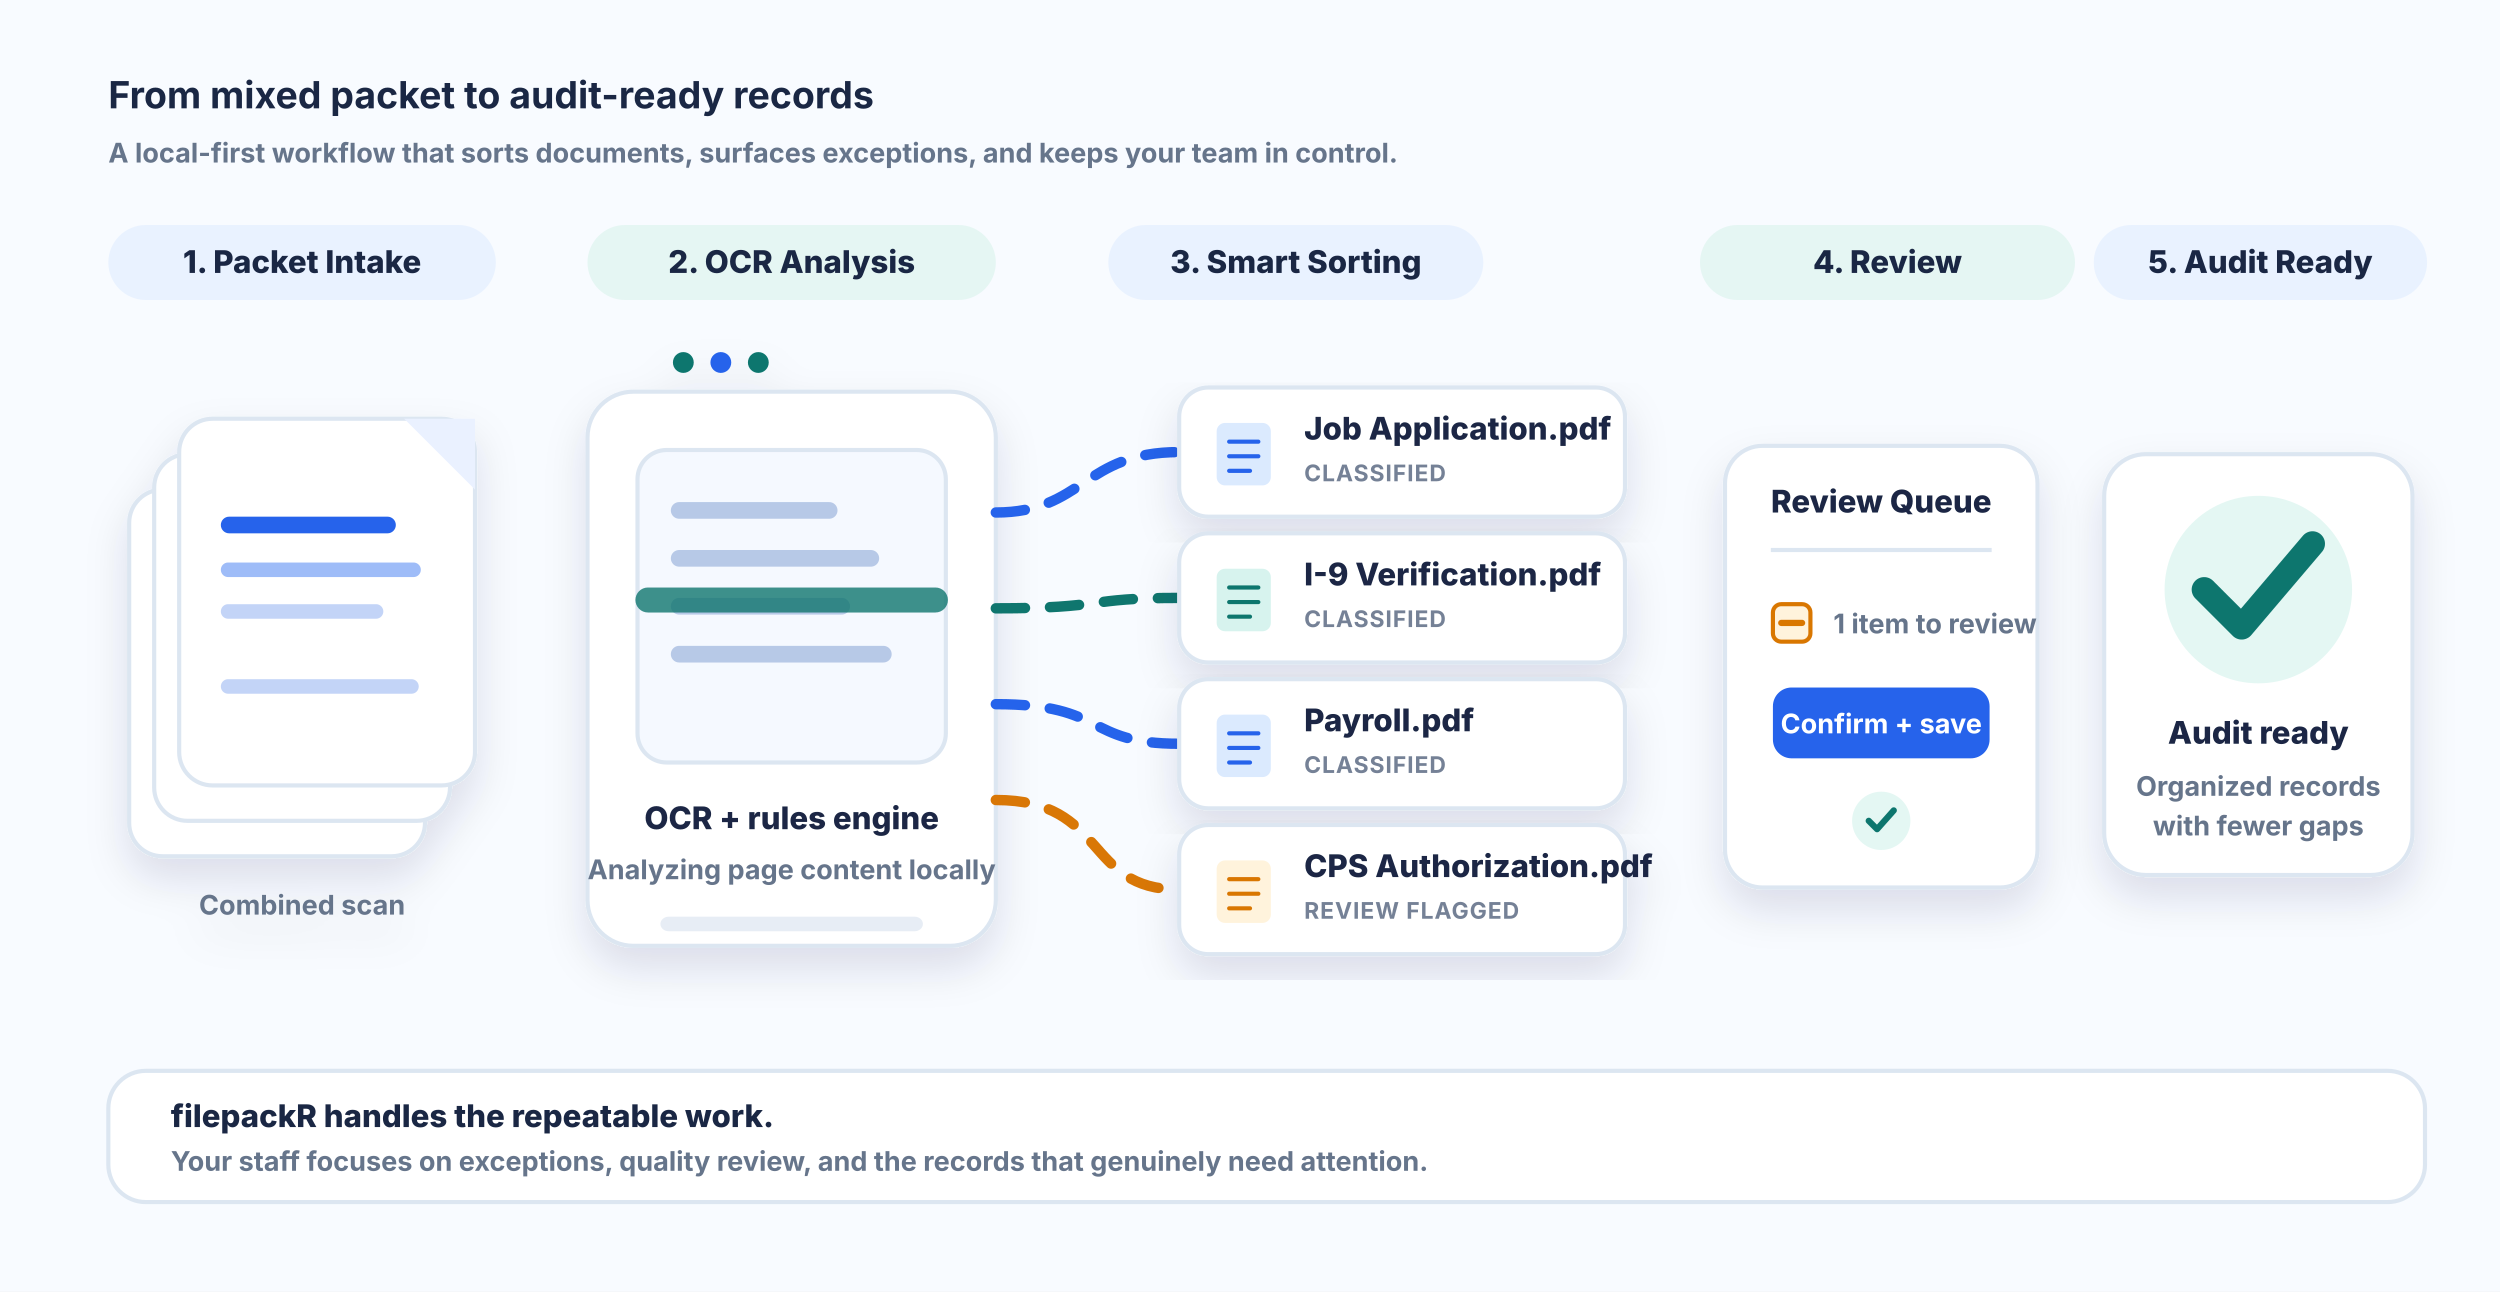
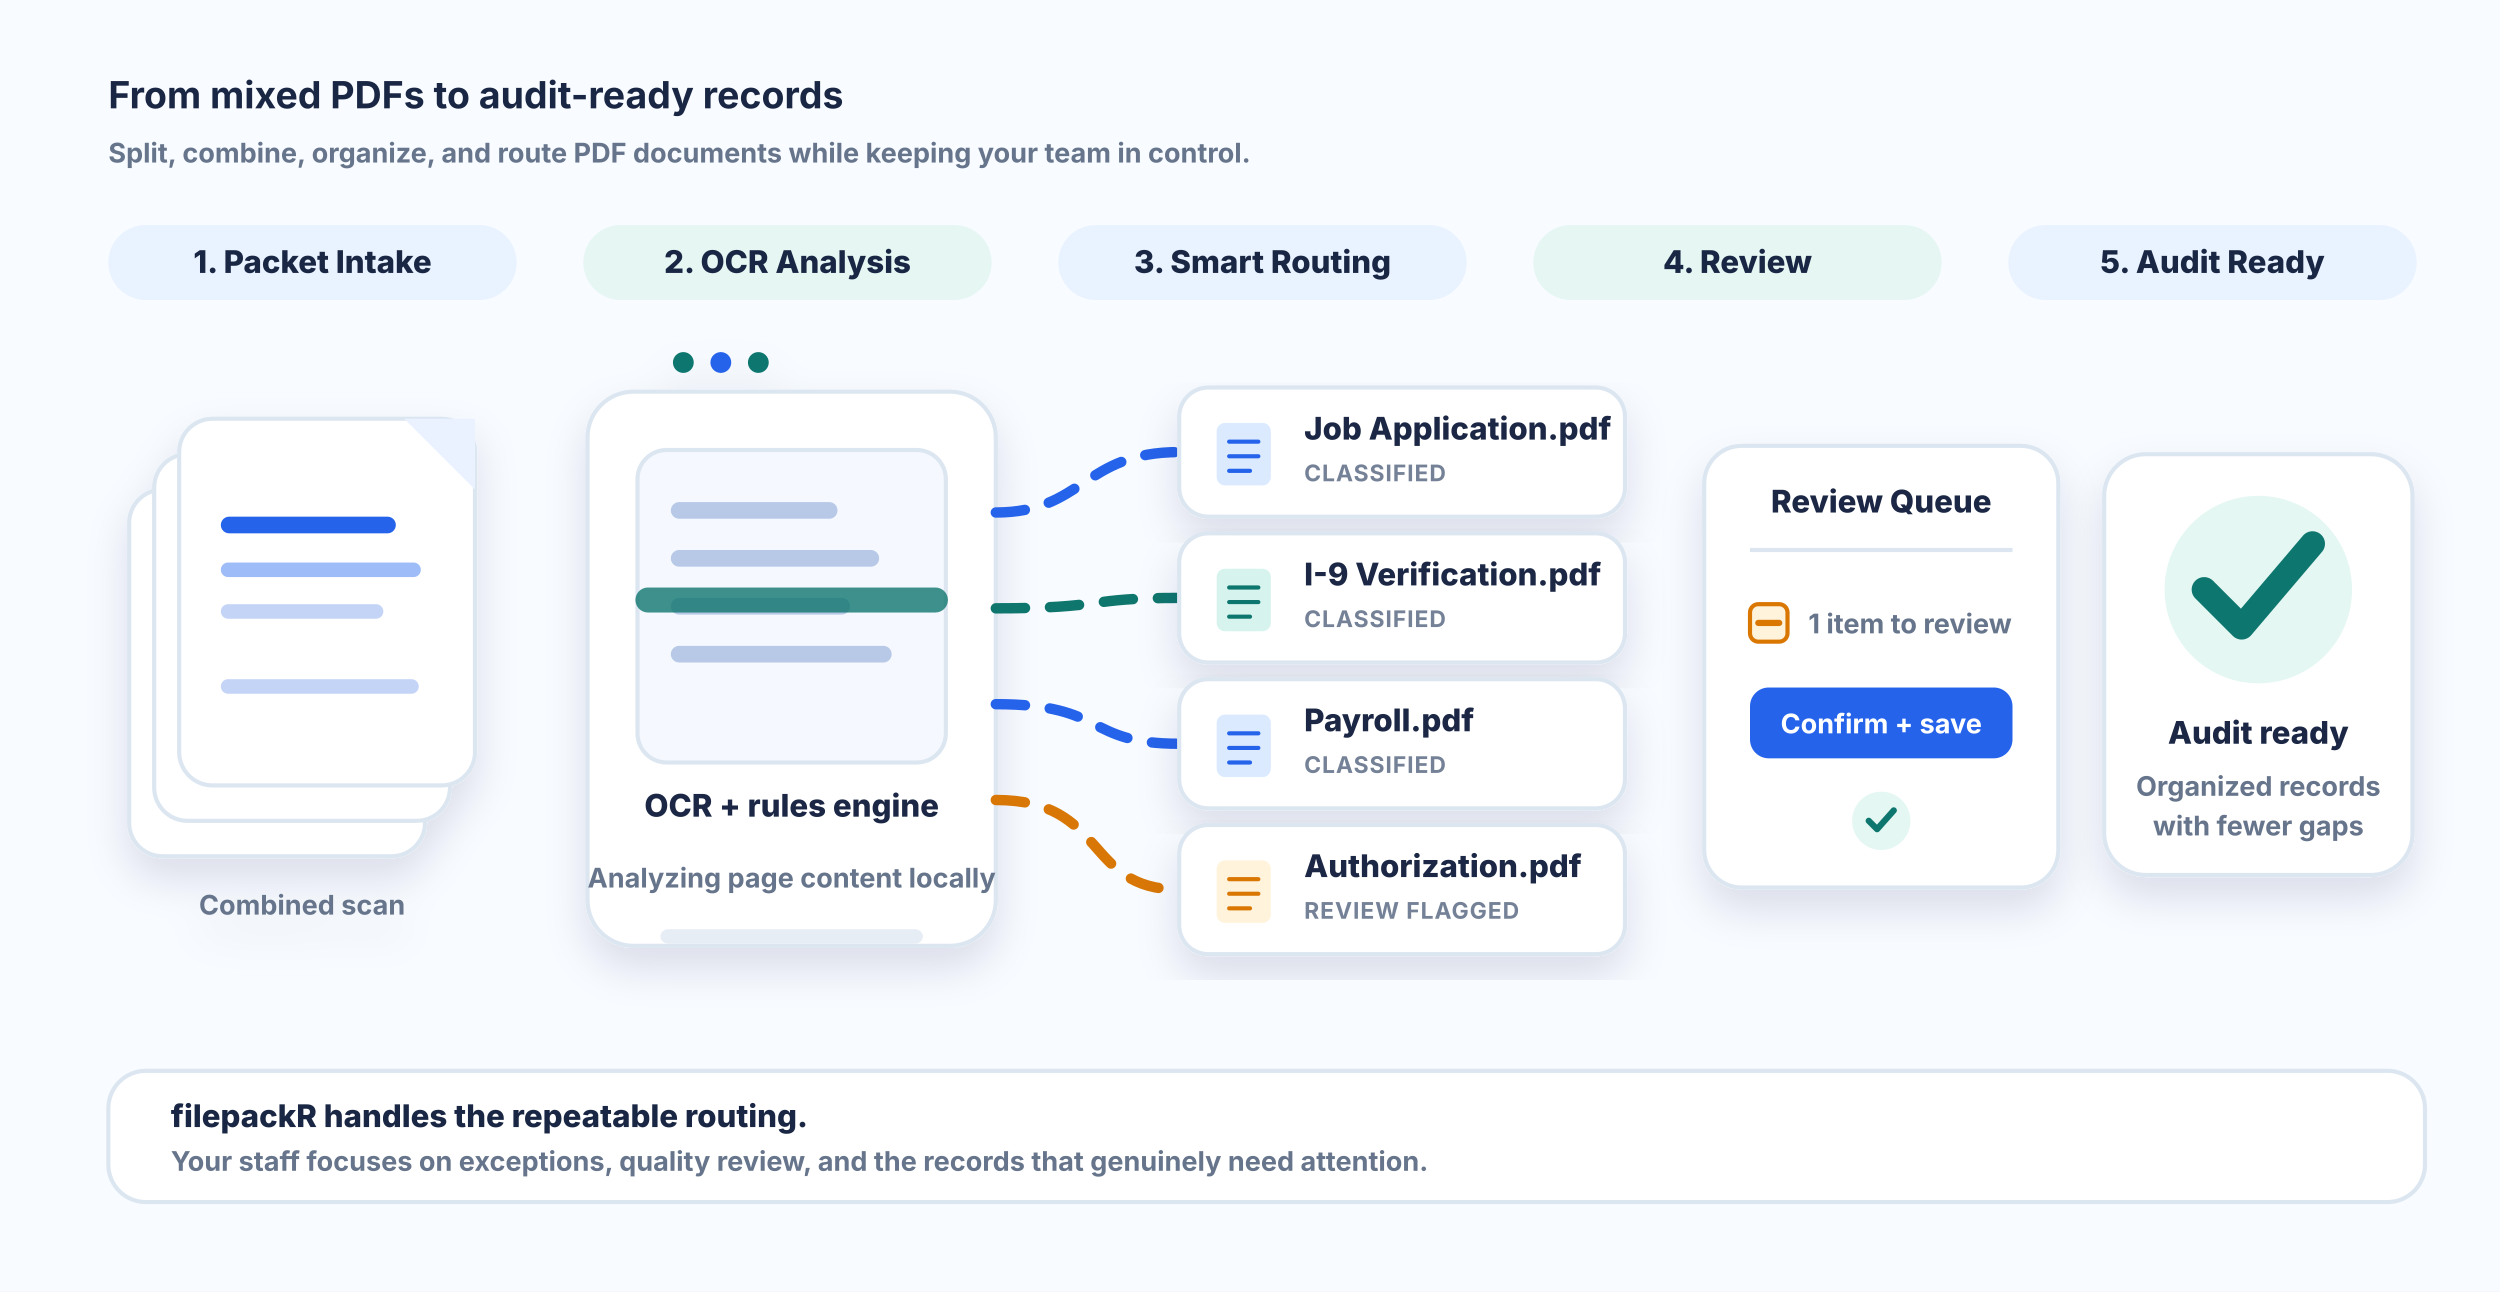
<svg xmlns="http://www.w3.org/2000/svg" viewBox="0 0 1200 620" role="img" aria-labelledby="title desc">
  <style>
  :root{
    --navy:#1a2744;
    --blue:#2563eb;
    --teal:#0f766e;
    --ink:#31405c;
    --muted:#6b7b92;
    --line:#dce6f1;
    --bg:#f8fbff;
    --green:#15956f;
    --amber:#d97706;
  }
  .bg{fill:#f8fbff}
  .panel{fill:#fff;stroke:#dce6f1;stroke-width:2}
  .label{font:700 18px Inter,Segoe UI,Arial,sans-serif;fill:#1a2744}
  .small{font:700 13px Inter,Segoe UI,Arial,sans-serif;fill:#66758b}
  .tiny{font:700 11px Inter,Segoe UI,Arial,sans-serif;fill:#748196;letter-spacing:.04em}
  .caption{font:800 15px Inter,Segoe UI,Arial,sans-serif;fill:#1a2744}
  .white{fill:#fff}
  .navy{fill:#1a2744}
  .blue{fill:#2563eb}
  .teal{fill:#0f766e}
  .line{stroke:#dce6f1;stroke-width:2}
  .route{fill:none;stroke:#2563eb;stroke-width:5;stroke-linecap:round;stroke-dasharray:14 12}
  .route-teal{fill:none;stroke:#0f766e;stroke-width:5;stroke-linecap:round;stroke-dasharray:14 12}
  .route-amber{fill:none;stroke:#d97706;stroke-width:5;stroke-linecap:round;stroke-dasharray:14 12}
  .shadow{filter:url(#shadow)}
  .doc{transform-box:fill-box;transform-origin:center}
  .packet{animation:packetIn 9s ease-in-out infinite}
  .beam{animation:scan 9s ease-in-out infinite}
  .ocrText{animation:ocrPulse 9s ease-in-out infinite}
  .r1{animation:route1 9s ease-in-out infinite}
  .r2{animation:route2 9s ease-in-out infinite}
  .r3{animation:route3 9s ease-in-out infinite}
  .r4{animation:route4 9s ease-in-out infinite}
  .card1{animation:card1 9s ease-in-out infinite}
  .card2{animation:card2 9s ease-in-out infinite}
  .card3{animation:card3 9s ease-in-out infinite}
  .card4{animation:card4 9s ease-in-out infinite}
  .review{animation:review 9s ease-in-out infinite}
  .audit{animation:auditReady 9s ease-in-out infinite}
-   .check{animation:checkPop 9s ease-in-out infinite}
+   .svg-check{animation:checkPop 9s ease-in-out infinite}
  .progress{animation:progress 9s ease-in-out infinite}
  .dash{animation:dash 1.2s linear infinite}
  @keyframes packetIn{
    0%,7%{transform:translateX(-85px);opacity:0}
    14%,87%{transform:translateX(0);opacity:1}
    96%,100%{transform:translateX(15px);opacity:0}
  }
  @keyframes scan{
    0%,18%{transform:translateY(-95px);opacity:0}
    24%{opacity:1}
    38%{transform:translateY(95px);opacity:1}
    42%,100%{transform:translateY(95px);opacity:0}
  }
  @keyframes ocrPulse{
    0%,17%{opacity:.15}
    24%,40%{opacity:1}
    44%,100%{opacity:.45}
  }
  @keyframes route1{0%,35%{opacity:0}40%,100%{opacity:1}}
  @keyframes route2{0%,39%{opacity:0}44%,100%{opacity:1}}
  @keyframes route3{0%,43%{opacity:0}48%,100%{opacity:1}}
  @keyframes route4{0%,47%{opacity:0}52%,100%{opacity:1}}
  @keyframes card1{0%,39%{transform:translateX(45px);opacity:0}46%,100%{transform:translateX(0);opacity:1}}
  @keyframes card2{0%,43%{transform:translateX(45px);opacity:0}50%,100%{transform:translateX(0);opacity:1}}
  @keyframes card3{0%,47%{transform:translateX(45px);opacity:0}54%,100%{transform:translateX(0);opacity:1}}
  @keyframes card4{0%,51%{transform:translateX(45px);opacity:0}58%,100%{transform:translateX(0);opacity:1}}
  @keyframes review{0%,57%{opacity:0;transform:translateY(12px)}63%,76%{opacity:1;transform:translateY(0)}82%,100%{opacity:.25}}
  @keyframes auditReady{0%,72%{opacity:0;transform:scale(.92)}80%,94%{opacity:1;transform:scale(1)}100%{opacity:0;transform:scale(1.02)}}
  @keyframes checkPop{0%,74%{opacity:0;transform:scale(.4)}82%,96%{opacity:1;transform:scale(1)}100%{opacity:0}}
  @keyframes progress{0%,17%{width:0}40%{width:118px}58%{width:188px}78%,100%{width:235px}}
  @keyframes dash{to{stroke-dashoffset:-52}}
  @media (prefers-reduced-motion:reduce){
    *{animation:none!important}
  }
</style>
  <defs>
    <filter id="shadow" x="-20%" y="-20%" width="140%" height="140%">
      <feDropShadow dx="0" dy="10" stdDeviation="10" flood-color="#1a2744" flood-opacity=".12" />
    </filter>
    <linearGradient id="blueGrad" x1="0" x2="1">
      <stop offset="0" stop-color="#1a2744" />
      <stop offset="1" stop-color="#2563eb" />
    </linearGradient>
    <linearGradient id="tealGrad" x1="0" x2="1">
      <stop offset="0" stop-color="#0f766e" />
      <stop offset="1" stop-color="#2563eb" />
    </linearGradient>
  </defs>
  <rect class="bg" width="1200" height="620" />
-   <text x="52" y="52" class="label">From mixed packet to audit-ready records</text>
-   <text x="52" y="78" class="small">A local-first workflow that sorts documents, surfaces exceptions, and keeps your team in control.</text>
+   <text x="52" y="52" class="label">From mixed PDFs to audit-ready records</text>
+   <text x="52" y="78" class="small">Split, combine, organize, and route PDF documents while keeping your team in control.</text>
  <g>
-     <rect x="52" y="108" width="186" height="36" rx="18" fill="#e9f2ff" />
-     <text x="145" y="131" text-anchor="middle" class="caption">1. Packet Intake</text>
-     <rect x="282" y="108" width="196" height="36" rx="18" fill="#e5f6f3" />
-     <text x="380" y="131" text-anchor="middle" class="caption">2. OCR Analysis</text>
-     <rect x="532" y="108" width="180" height="36" rx="18" fill="#e9f2ff" />
-     <text x="622" y="131" text-anchor="middle" class="caption">3. Smart Sorting</text>
-     <rect x="816" y="108" width="180" height="36" rx="18" fill="#e5f6f3" />
-     <text x="906" y="131" text-anchor="middle" class="caption">4. Review</text>
-     <rect x="1005" y="108" width="160" height="36" rx="18" fill="#e9f2ff" />
-     <text x="1085" y="131" text-anchor="middle" class="caption">5. Audit Ready</text>
+     <rect x="52" y="108" width="196" height="36" rx="18" fill="#e9f2ff" />
+     <text x="150" y="131" text-anchor="middle" class="caption">1. Packet Intake</text>
+     <rect x="280" y="108" width="196" height="36" rx="18" fill="#e5f6f3" />
+     <text x="378" y="131" text-anchor="middle" class="caption">2. OCR Analysis</text>
+     <rect x="508" y="108" width="196" height="36" rx="18" fill="#e9f2ff" />
+     <text x="606" y="131" text-anchor="middle" class="caption">3. Smart Routing</text>
+     <rect x="736" y="108" width="196" height="36" rx="18" fill="#e5f6f3" />
+     <text x="834" y="131" text-anchor="middle" class="caption">4. Review</text>
+     <rect x="964" y="108" width="196" height="36" rx="18" fill="#e9f2ff" />
+     <text x="1062" y="131" text-anchor="middle" class="caption">5. Audit Ready</text>
  </g>
  <g class="packet shadow">
    <rect x="62" y="235" width="142" height="176" rx="16" fill="#fff" stroke="#dce6f1" stroke-width="2" />
    <rect x="74" y="218" width="142" height="176" rx="16" fill="#fff" stroke="#dce6f1" stroke-width="2" />
    <rect x="86" y="201" width="142" height="176" rx="16" fill="#fff" stroke="#dce6f1" stroke-width="2" />
    <path d="M194 201h34v34" fill="#eaf1ff" />
    <rect x="106" y="248" width="84" height="8" rx="4" fill="#2563eb" />
    <rect x="106" y="270" width="96" height="7" rx="3.5" fill="#9ebcf8" />
    <rect x="106" y="290" width="78" height="7" rx="3.5" fill="#c3d4f7" />
    <rect x="106" y="326" width="95" height="7" rx="3.5" fill="#c3d4f7" />
    <text x="145" y="439" text-anchor="middle" class="small">Combined scan</text>
  </g>
  <g class="shadow">
    <rect x="282" y="188" width="196" height="266" rx="22" class="panel" />
    <rect x="306" y="216" width="148" height="150" rx="14" fill="#f5f9ff" stroke="#dce6f1" stroke-width="2" />
    <path d="M326 245h72M326 268h92M326 291h78M326 314h98" stroke="#b7c9e7" stroke-width="8" stroke-linecap="round" />
    <rect class="beam" x="305" y="282" width="150" height="12" rx="6" fill="#0f766e" opacity=".8" />
-     <text x="380" y="398" text-anchor="middle" class="caption">OCR + rules engine</text>
-     <text x="380" y="422" text-anchor="middle" class="small">Analyzing page content locally</text>
-     <rect x="317" y="440" width="126" height="7" rx="4" fill="#e7edf5" />
-     <rect class="progress" x="317" y="440" width="0" height="7" rx="4" fill="url(#tealGrad)" />
+     <text x="380" y="392" text-anchor="middle" class="caption">OCR + rules engine</text>
+     <text x="380" y="426" text-anchor="middle" class="small" font-size="12">Analyzing page content locally</text>
+     <rect x="317" y="446" width="126" height="7" rx="4" fill="#e7edf5" />
+     <rect class="progress" x="317" y="446" width="0" height="7" rx="4" fill="url(#tealGrad)" />
    <g class="ocrText">
      <circle cx="328" cy="174" r="5" fill="#0f766e" />
      <circle cx="346" cy="174" r="5" fill="#2563eb" />
      <circle cx="364" cy="174" r="5" fill="#0f766e" />
    </g>
  </g>
  <g class="dash">
    <path class="route r1" d="M478 246 C520 246,520 217,566 217" />
    <path class="route-teal r2" d="M478 292 C532 292,520 287,566 287" />
    <path class="route r3" d="M478 338 C532 338,520 357,566 357" />
    <path class="route-amber r4" d="M478 384 C532 384,520 427,566 427" />
  </g>
  <g class="card1 shadow">
    <rect x="566" y="186" width="214" height="62" rx="14" class="panel" />
    <rect x="584" y="203" width="26" height="30" rx="4" fill="#dbeafe" />
    <path d="M590 212h14M590 219h14M590 226h10" stroke="#2563eb" stroke-width="2" stroke-linecap="round" />
    <text x="626" y="211" class="caption">Job Application.pdf</text>
    <text x="626" y="231" class="tiny">CLASSIFIED</text>
  </g>
  <g class="card2 shadow">
    <rect x="566" y="256" width="214" height="62" rx="14" class="panel" />
    <rect x="584" y="273" width="26" height="30" rx="4" fill="#d7f3ee" />
    <path d="M590 282h14M590 289h14M590 296h10" stroke="#0f766e" stroke-width="2" stroke-linecap="round" />
    <text x="626" y="281" class="caption">I-9 Verification.pdf</text>
    <text x="626" y="301" class="tiny">CLASSIFIED</text>
  </g>
  <g class="card3 shadow">
    <rect x="566" y="326" width="214" height="62" rx="14" class="panel" />
    <rect x="584" y="343" width="26" height="30" rx="4" fill="#dbeafe" />
    <path d="M590 352h14M590 359h14M590 366h10" stroke="#2563eb" stroke-width="2" stroke-linecap="round" />
    <text x="626" y="351" class="caption">Payroll.pdf</text>
    <text x="626" y="371" class="tiny">CLASSIFIED</text>
  </g>
  <g class="card4 shadow">
    <rect x="566" y="396" width="214" height="62" rx="14" class="panel" />
    <rect x="584" y="413" width="26" height="30" rx="4" fill="#fff3dc" />
    <path d="M590 422h14M590 429h14M590 436h10" stroke="#d97706" stroke-width="2" stroke-linecap="round" />
-     <text x="626" y="421" class="caption">CPS Authorization.pdf</text>
+     <text x="626" y="421" class="caption">Authorization.pdf</text>
    <text x="626" y="441" class="tiny" fill="#d97706">REVIEW FLAGGED</text>
  </g>
  <g class="review shadow">
-     <rect x="828" y="214" width="150" height="212" rx="18" class="panel" />
+     <rect x="818" y="214" width="170" height="212" rx="18" class="panel" />
    <text x="903" y="246" text-anchor="middle" class="caption">Review Queue</text>
-     <line x1="850" y1="264" x2="956" y2="264" class="line" />
-     <rect x="851" y="290" width="18" height="18" rx="4" fill="#fff3dc" stroke="#d97706" stroke-width="2" />
-     <path d="M855 299h10" stroke="#d97706" stroke-width="3" stroke-linecap="round" />
-     <text x="880" y="304" class="small">1 item to review</text>
-     <rect x="851" y="330" width="104" height="34" rx="9" fill="#2563eb" />
+     <line x1="840" y1="264" x2="966" y2="264" class="line" />
+     <rect x="840" y="290" width="18" height="18" rx="4" fill="#fff3dc" stroke="#d97706" stroke-width="2" />
+     <path d="M844 299h10" stroke="#d97706" stroke-width="3" stroke-linecap="round" />
+     <text x="868" y="304" class="small" font-size="12">1 item to review</text>
+     <rect x="840" y="330" width="126" height="34" rx="9" fill="#2563eb" />
    <text x="903" y="352" text-anchor="middle" class="small white">Confirm + save</text>
    <circle cx="903" cy="394" r="14" fill="#e4f7f3" />
    <path d="M897 394l4 4 8-9" fill="none" stroke="#0f766e" stroke-width="3" stroke-linecap="round" stroke-linejoin="round" />
  </g>
  <g class="audit shadow">
    <rect x="1010" y="218" width="148" height="202" rx="20" fill="#fff" stroke="#dce6f1" stroke-width="2" />
    <circle cx="1084" cy="283" r="45" fill="#e4f7f3" />
-     <path class="check" d="M1058 283l18 18 34-40" fill="none" stroke="#0f766e" stroke-width="12" stroke-linecap="round" stroke-linejoin="round" />
+     <path class="svg-check" d="M1058 283l18 18 34-40" fill="none" stroke="#0f766e" stroke-width="12" stroke-linecap="round" stroke-linejoin="round" />
    <text x="1084" y="357" text-anchor="middle" class="caption">Audit ready</text>
    <text x="1084" y="382" text-anchor="middle" class="small">Organized records</text>
    <text x="1084" y="401" text-anchor="middle" class="small">with fewer gaps</text>
  </g>
  <rect x="52" y="514" width="1112" height="63" rx="18" fill="#fff" stroke="#dce6f1" stroke-width="2" />
-   <text x="82" y="541" class="caption">filepackR handles the repeatable work.</text>
+   <text x="82" y="541" class="caption">filepackR handles the repeatable routing.</text>
  <text x="82" y="562" class="small">Your staff focuses on exceptions, quality review, and the records that genuinely need attention.</text>
</svg>
